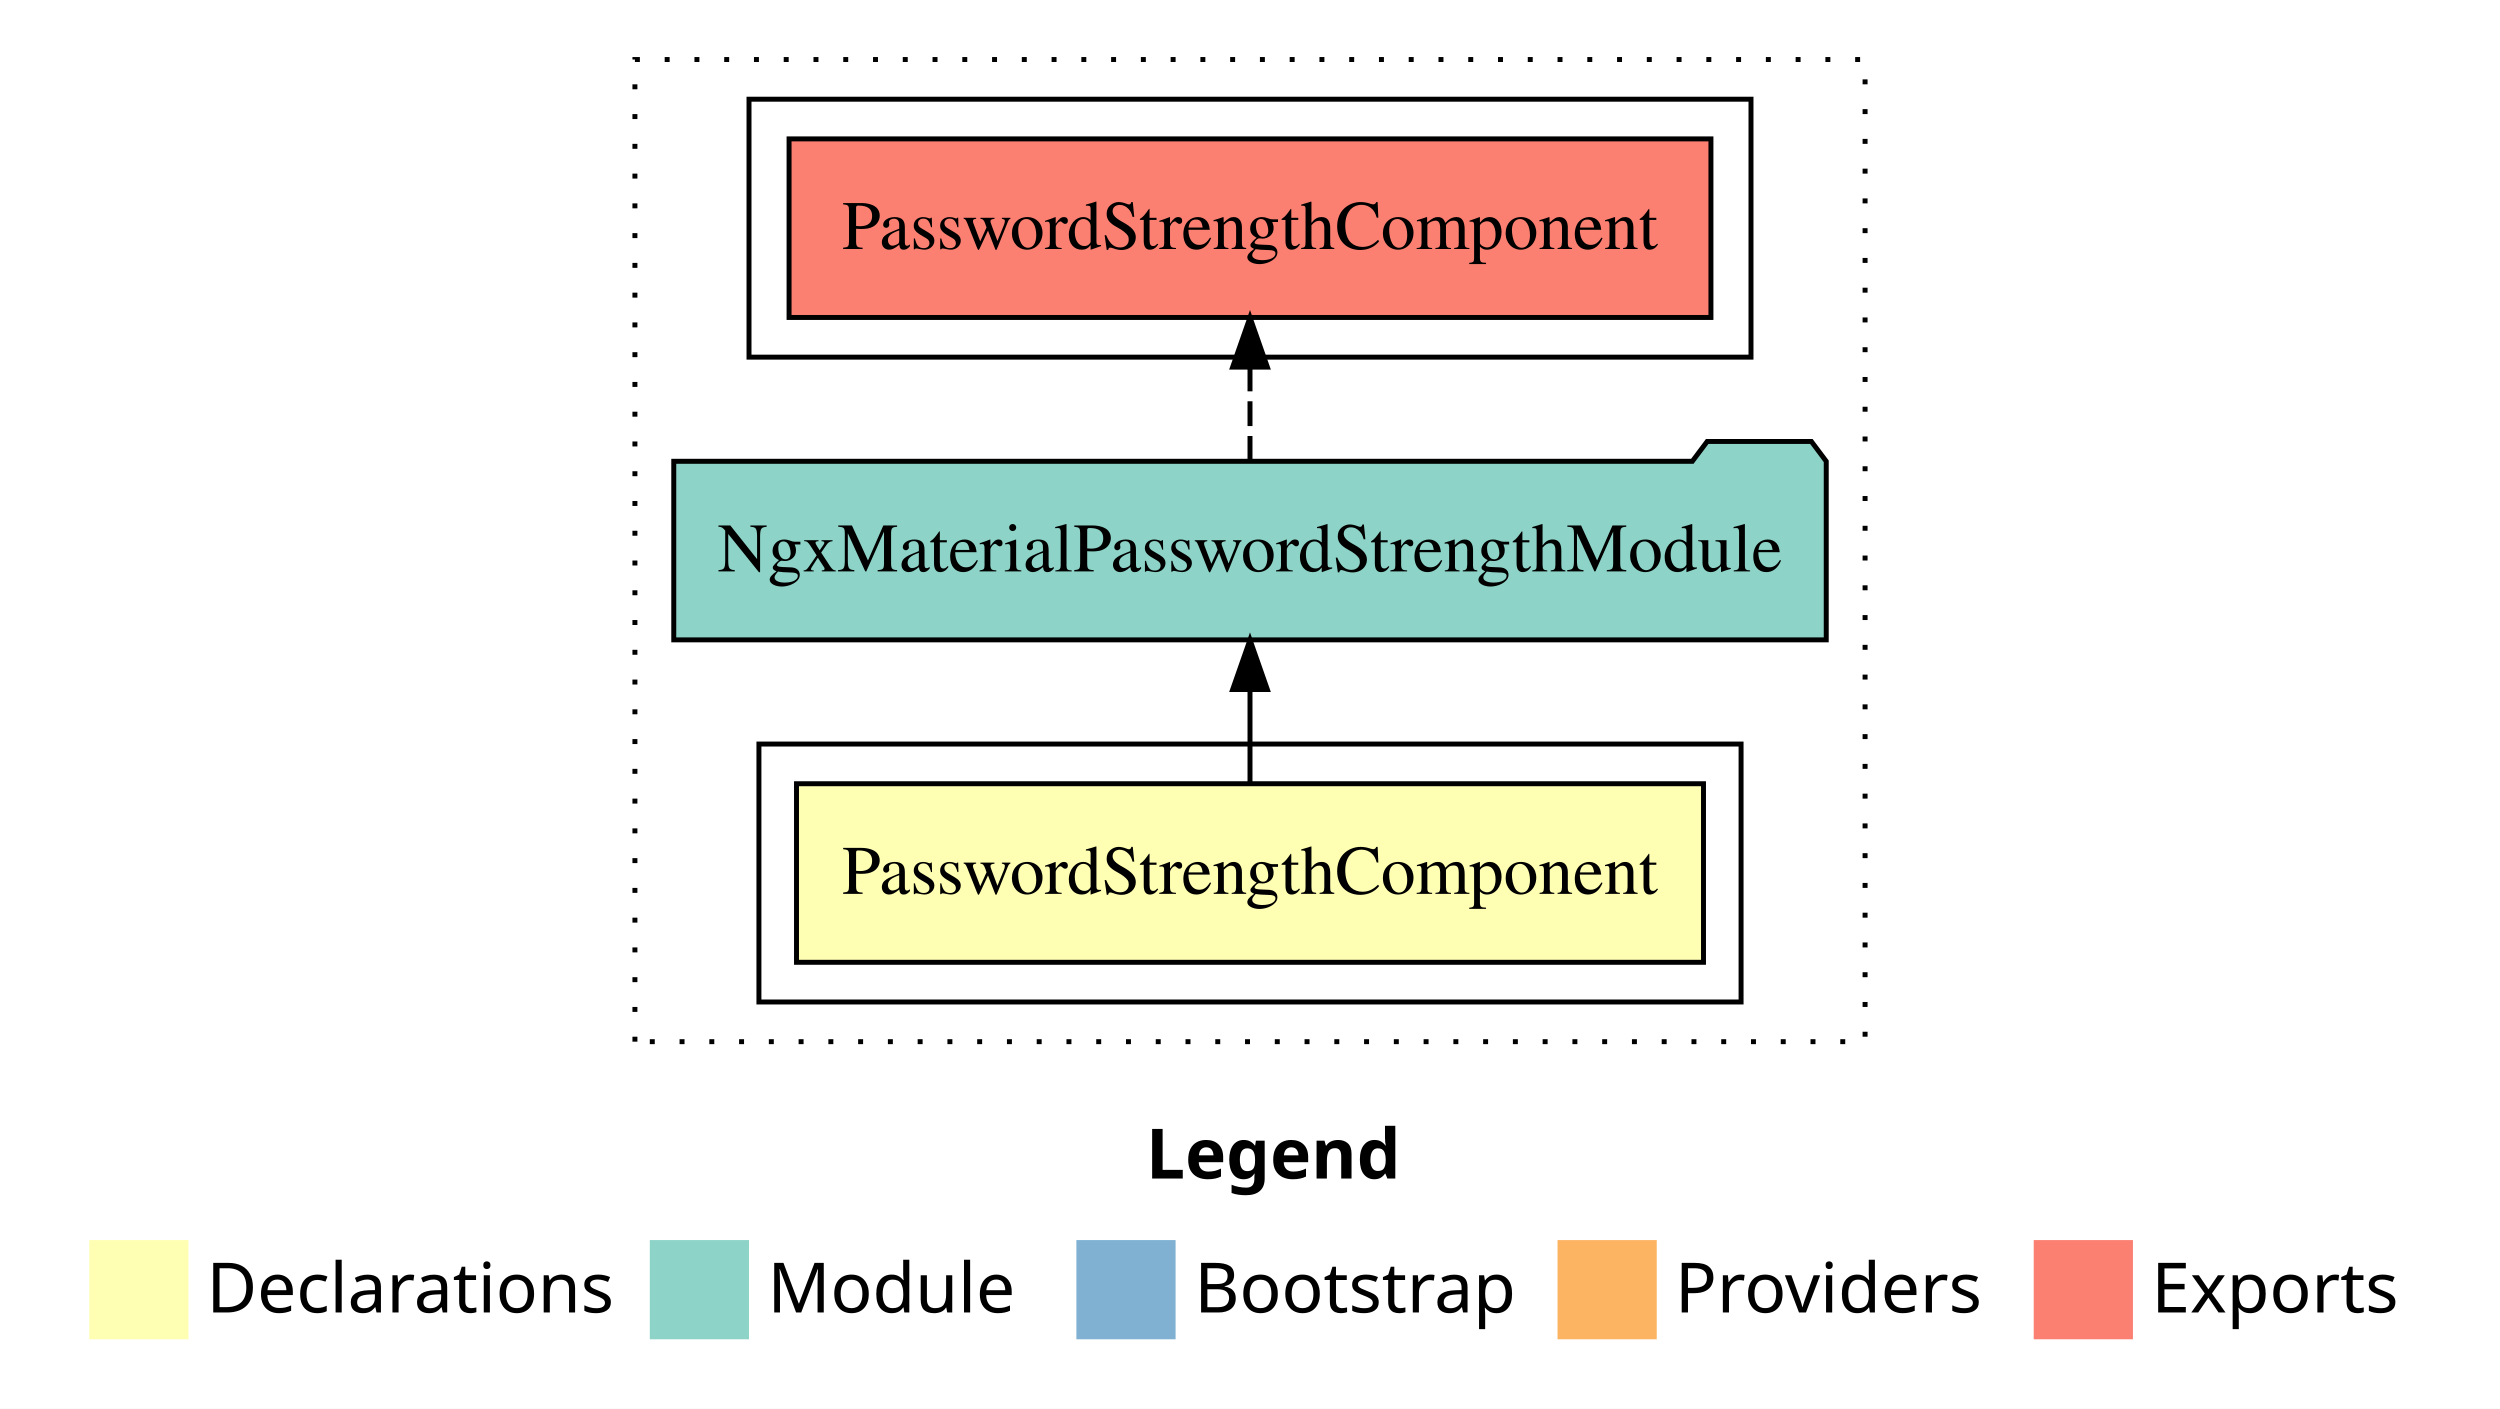
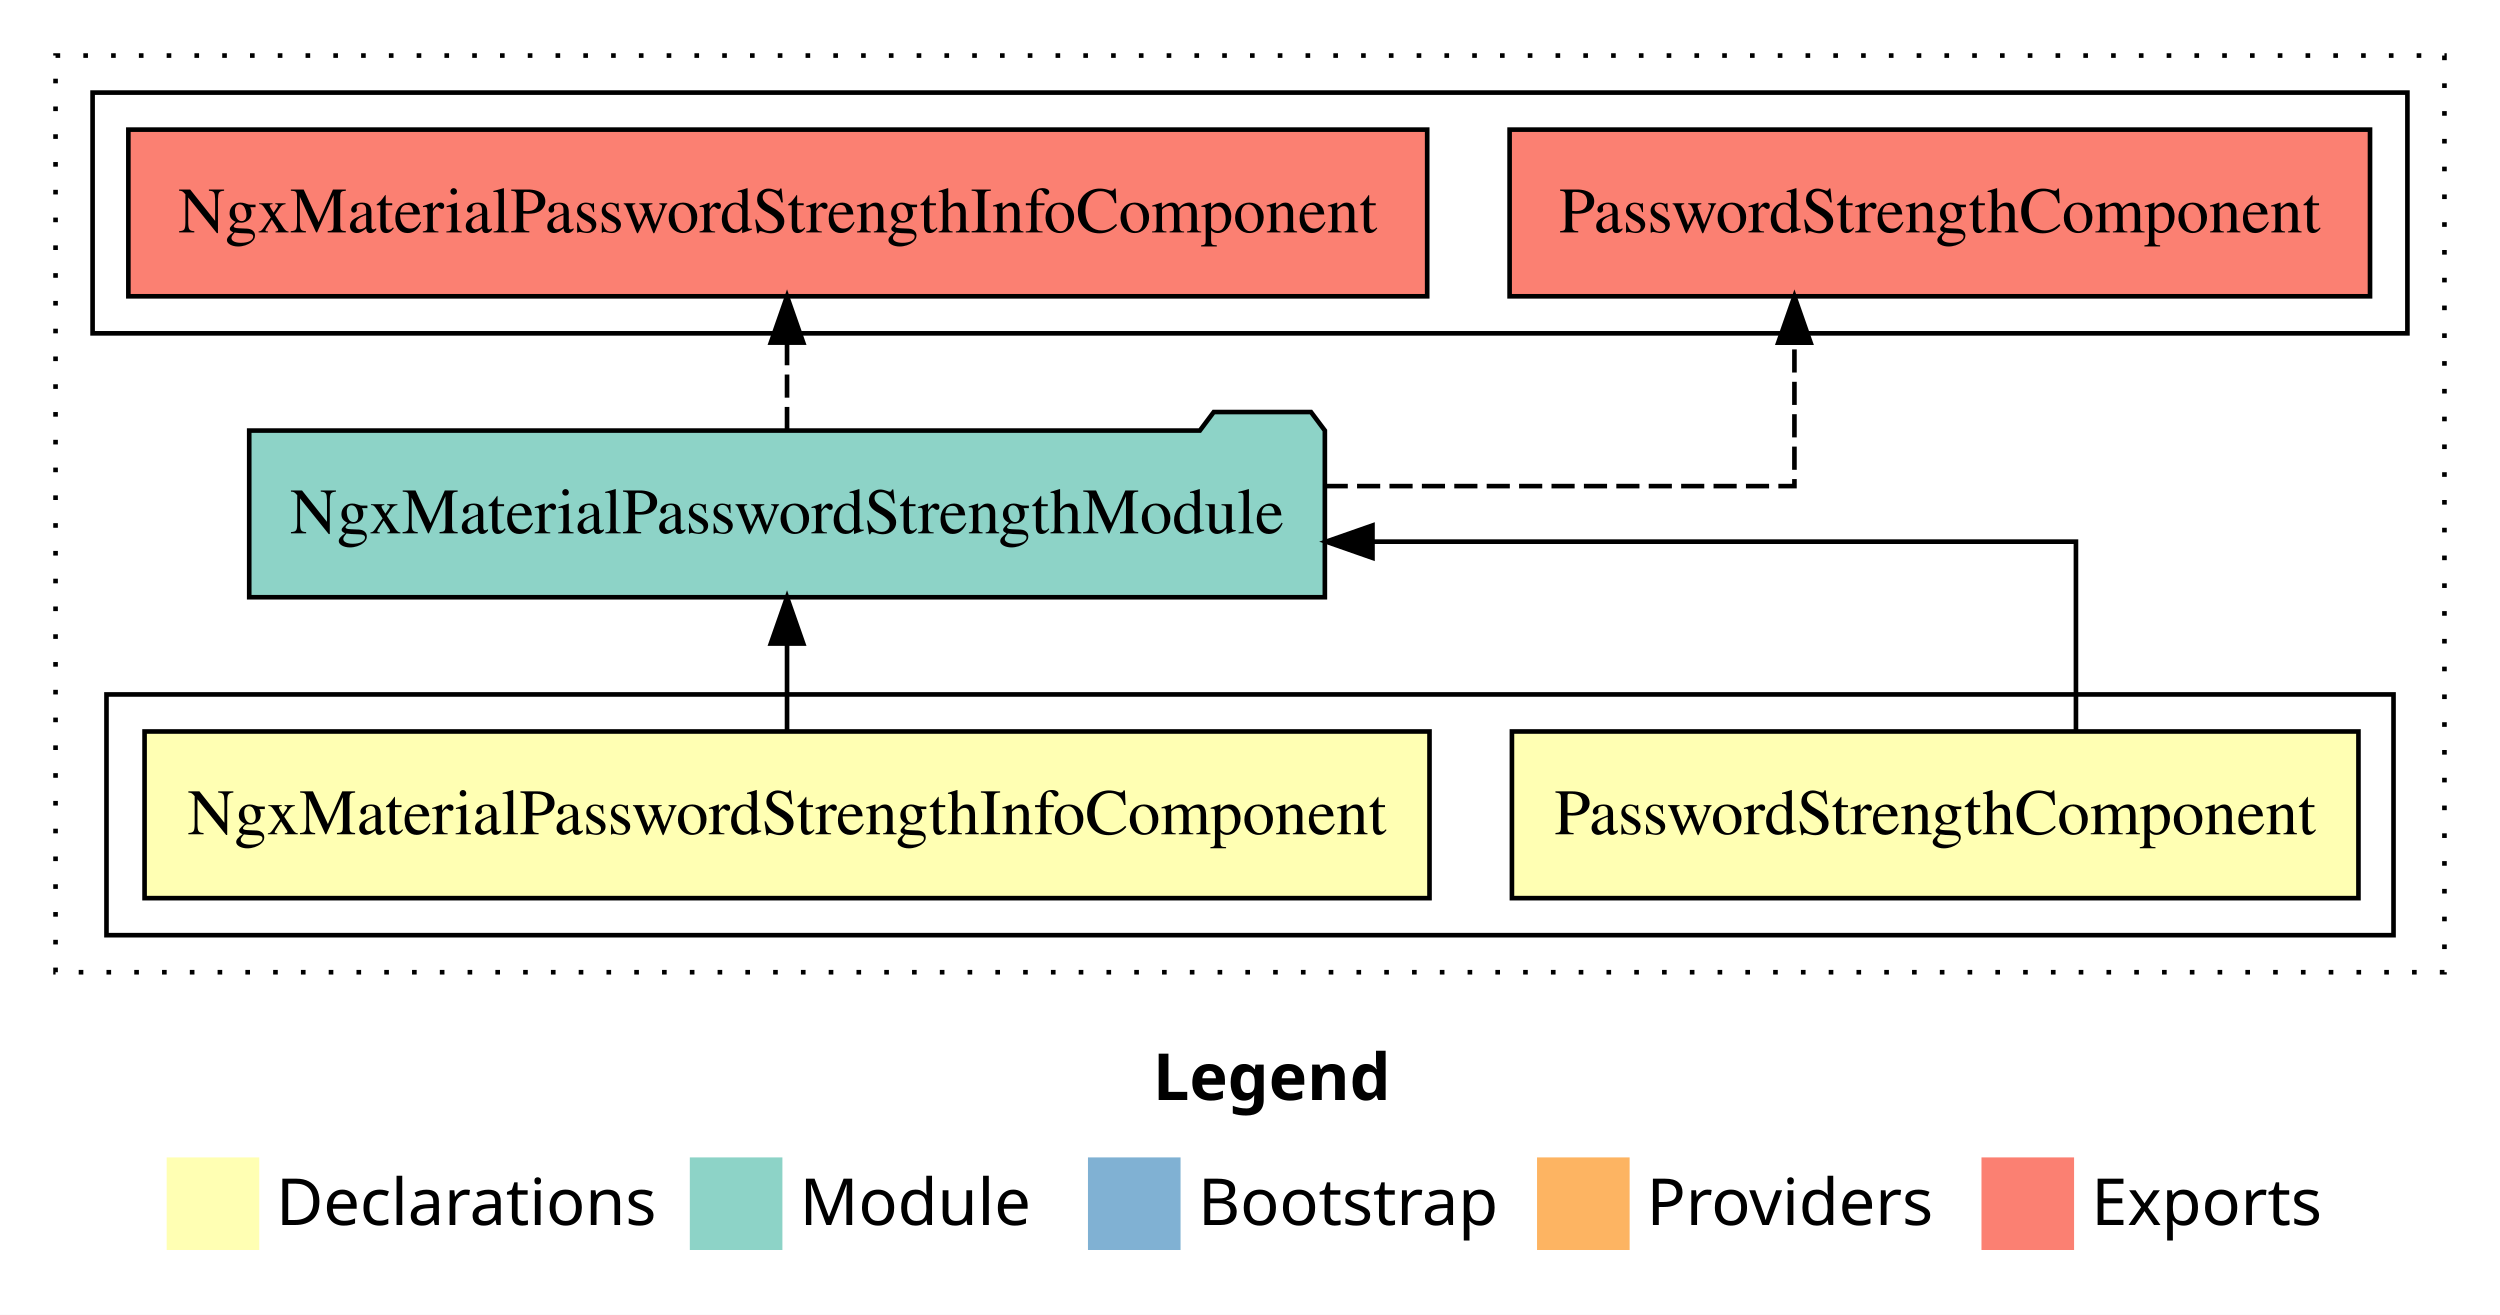
- <svg xmlns="http://www.w3.org/2000/svg" width="504pt" height="284pt" viewBox="0.00 0.00 504.00 284.00">
+ <svg xmlns="http://www.w3.org/2000/svg" width="540pt" height="284pt" viewBox="0.00 0.00 540.00 284.00">
  <g id="graph0" class="graph" transform="scale(1 1) rotate(0) translate(4 280)">
-     <polygon fill="#ffffff" stroke="transparent" points="-4,4 -4,-280 500,-280 500,4 -4,4" />
-     <text text-anchor="start" x="227.009" y="-42.4" font-family="sans-serif" font-weight="bold" font-size="14.00" fill="#000000">Legend</text>
-     <polygon fill="#ffffb3" stroke="transparent" points="14,-10 14,-30 34,-30 34,-10 14,-10" />
-     <text text-anchor="start" x="37.629" y="-15.4" font-family="sans-serif" font-size="14.00" fill="#000000">  Declarations</text>
-     <polygon fill="#8dd3c7" stroke="transparent" points="127,-10 127,-30 147,-30 147,-10 127,-10" />
-     <text text-anchor="start" x="150.725" y="-15.4" font-family="sans-serif" font-size="14.00" fill="#000000">  Module</text>
-     <polygon fill="#80b1d3" stroke="transparent" points="213,-10 213,-30 233,-30 233,-10 213,-10" />
-     <text text-anchor="start" x="236.781" y="-15.4" font-family="sans-serif" font-size="14.00" fill="#000000">  Bootstrap</text>
-     <polygon fill="#fdb462" stroke="transparent" points="310,-10 310,-30 330,-30 330,-10 310,-10" />
-     <text text-anchor="start" x="333.673" y="-15.4" font-family="sans-serif" font-size="14.00" fill="#000000">  Providers</text>
-     <polygon fill="#fb8072" stroke="transparent" points="406,-10 406,-30 426,-30 426,-10 406,-10" />
-     <text text-anchor="start" x="429.726" y="-15.4" font-family="sans-serif" font-size="14.00" fill="#000000">  Exports</text>
+     <polygon fill="#ffffff" stroke="transparent" points="-4,4 -4,-280 536,-280 536,4 -4,4" />
+     <text text-anchor="start" x="245.009" y="-42.4" font-family="sans-serif" font-weight="bold" font-size="14.00" fill="#000000">Legend</text>
+     <polygon fill="#ffffb3" stroke="transparent" points="32,-10 32,-30 52,-30 52,-10 32,-10" />
+     <text text-anchor="start" x="55.629" y="-15.4" font-family="sans-serif" font-size="14.00" fill="#000000">  Declarations</text>
+     <polygon fill="#8dd3c7" stroke="transparent" points="145,-10 145,-30 165,-30 165,-10 145,-10" />
+     <text text-anchor="start" x="168.725" y="-15.4" font-family="sans-serif" font-size="14.00" fill="#000000">  Module</text>
+     <polygon fill="#80b1d3" stroke="transparent" points="231,-10 231,-30 251,-30 251,-10 231,-10" />
+     <text text-anchor="start" x="254.781" y="-15.4" font-family="sans-serif" font-size="14.00" fill="#000000">  Bootstrap</text>
+     <polygon fill="#fdb462" stroke="transparent" points="328,-10 328,-30 348,-30 348,-10 328,-10" />
+     <text text-anchor="start" x="351.673" y="-15.4" font-family="sans-serif" font-size="14.00" fill="#000000">  Providers</text>
+     <polygon fill="#fb8072" stroke="transparent" points="424,-10 424,-30 444,-30 444,-10 424,-10" />
+     <text text-anchor="start" x="447.726" y="-15.4" font-family="sans-serif" font-size="14.00" fill="#000000">  Exports</text>
    <g id="clust1" class="cluster">
-       <polygon fill="none" stroke="#000000" stroke-dasharray="1,5" points="124,-70 124,-268 372,-268 372,-70 124,-70" />
+       <polygon fill="none" stroke="#000000" stroke-dasharray="1,5" points="8,-70 8,-268 524,-268 524,-70 8,-70" />
    </g>
    <g id="clust2" class="cluster">
-       <polygon fill="none" stroke="#000000" points="149,-78 149,-130 347,-130 347,-78 149,-78" />
+       <polygon fill="none" stroke="#000000" points="19,-78 19,-130 513,-130 513,-78 19,-78" />
    </g>
-     <g id="clust5" class="cluster">
-       <polygon fill="none" stroke="#000000" points="147,-208 147,-260 349,-260 349,-208 147,-208" />
+     <g id="clust6" class="cluster">
+       <polygon fill="none" stroke="#000000" points="16,-208 16,-260 516,-260 516,-208 16,-208" />
    </g>
    <g id="node1" class="node">
-       <polygon fill="#ffffb3" stroke="#000000" points="339.425,-122 156.575,-122 156.575,-86 339.425,-86 339.425,-122" />
-       <text text-anchor="middle" x="248" y="-99.8" font-family="Times,serif" font-size="14.00" fill="#000000">PasswordStrengthComponent</text>
+       <polygon fill="#ffffb3" stroke="#000000" points="505.425,-122 322.575,-122 322.575,-86 505.425,-86 505.425,-122" />
+       <text text-anchor="middle" x="414" y="-99.8" font-family="Times,serif" font-size="14.00" fill="#000000">PasswordStrengthComponent</text>
+     </g>
+     <g id="node3" class="node">
+       <polygon fill="#8dd3c7" stroke="#000000" points="282.17,-187 279.17,-191 258.17,-191 255.17,-187 49.83,-187 49.83,-151 282.17,-151 282.17,-187" />
+       <text text-anchor="middle" x="166" y="-164.8" font-family="Times,serif" font-size="14.00" fill="#000000">NgxMaterialPasswordStrengthModule</text>
+     </g>
+     <g id="edge1" class="edge">
+       <path fill="none" stroke="#000000" d="M444.404,-122.022C444.404,-139.373 444.404,-163 444.404,-163 444.404,-163 292.455,-163 292.455,-163" />
+       <polygon fill="#000000" stroke="#000000" points="292.455,-159.5 282.455,-163 292.455,-166.5 292.455,-159.5" />
    </g>
    <g id="node2" class="node">
-       <polygon fill="#8dd3c7" stroke="#000000" points="364.17,-187 361.17,-191 340.17,-191 337.17,-187 131.83,-187 131.83,-151 364.17,-151 364.17,-187" />
-       <text text-anchor="middle" x="248" y="-164.8" font-family="Times,serif" font-size="14.00" fill="#000000">NgxMaterialPasswordStrengthModule</text>
-     </g>
-     <g id="edge1" class="edge">
-       <path fill="none" stroke="#000000" d="M248,-122.106C248,-122.106 248,-140.991 248,-140.991" />
-       <polygon fill="#000000" stroke="#000000" points="244.5,-140.991 248,-150.991 251.5,-140.991 244.5,-140.991" />
-     </g>
-     <g id="node3" class="node">
-       <polygon fill="#fb8072" stroke="#000000" points="340.925,-252 155.075,-252 155.075,-216 340.925,-216 340.925,-252" />
-       <text text-anchor="middle" x="248" y="-229.8" font-family="Times,serif" font-size="14.00" fill="#000000">PasswordStrengthComponent </text>
+       <polygon fill="#ffffb3" stroke="#000000" points="304.774,-122 27.226,-122 27.226,-86 304.774,-86 304.774,-122" />
+       <text text-anchor="middle" x="166" y="-99.8" font-family="Times,serif" font-size="14.00" fill="#000000">NgxMaterialPasswordStrengthInfoComponent</text>
    </g>
    <g id="edge2" class="edge">
-       <path fill="none" stroke="#000000" stroke-dasharray="5,2" d="M248,-187.106C248,-187.106 248,-205.991 248,-205.991" />
-       <polygon fill="#000000" stroke="#000000" points="244.5,-205.991 248,-215.991 251.5,-205.991 244.5,-205.991" />
+       <path fill="none" stroke="#000000" d="M166,-122.106C166,-122.106 166,-140.991 166,-140.991" />
+       <polygon fill="#000000" stroke="#000000" points="162.5,-140.991 166,-150.991 169.5,-140.991 162.5,-140.991" />
+     </g>
+     <g id="node4" class="node">
+       <polygon fill="#fb8072" stroke="#000000" points="507.925,-252 322.075,-252 322.075,-216 507.925,-216 507.925,-252" />
+       <text text-anchor="middle" x="415" y="-229.8" font-family="Times,serif" font-size="14.00" fill="#000000">PasswordStrengthComponent </text>
+     </g>
+     <g id="edge3" class="edge">
+       <path fill="none" stroke="#000000" stroke-dasharray="5,2" d="M282.124,-175C333.974,-175 383.596,-175 383.596,-175 383.596,-175 383.596,-205.977 383.596,-205.977" />
+       <polygon fill="#000000" stroke="#000000" points="380.096,-205.977 383.596,-215.977 387.096,-205.977 380.096,-205.977" />
+     </g>
+     <g id="node5" class="node">
+       <polygon fill="#fb8072" stroke="#000000" points="304.274,-252 23.726,-252 23.726,-216 304.274,-216 304.274,-252" />
+       <text text-anchor="middle" x="164" y="-229.8" font-family="Times,serif" font-size="14.00" fill="#000000">NgxMaterialPasswordStrengthInfoComponent </text>
+     </g>
+     <g id="edge4" class="edge">
+       <path fill="none" stroke="#000000" stroke-dasharray="5,2" d="M166,-187.106C166,-187.106 166,-205.991 166,-205.991" />
+       <polygon fill="#000000" stroke="#000000" points="162.5,-205.991 166,-215.991 169.5,-205.991 162.5,-205.991" />
    </g>
  </g>
</svg>
